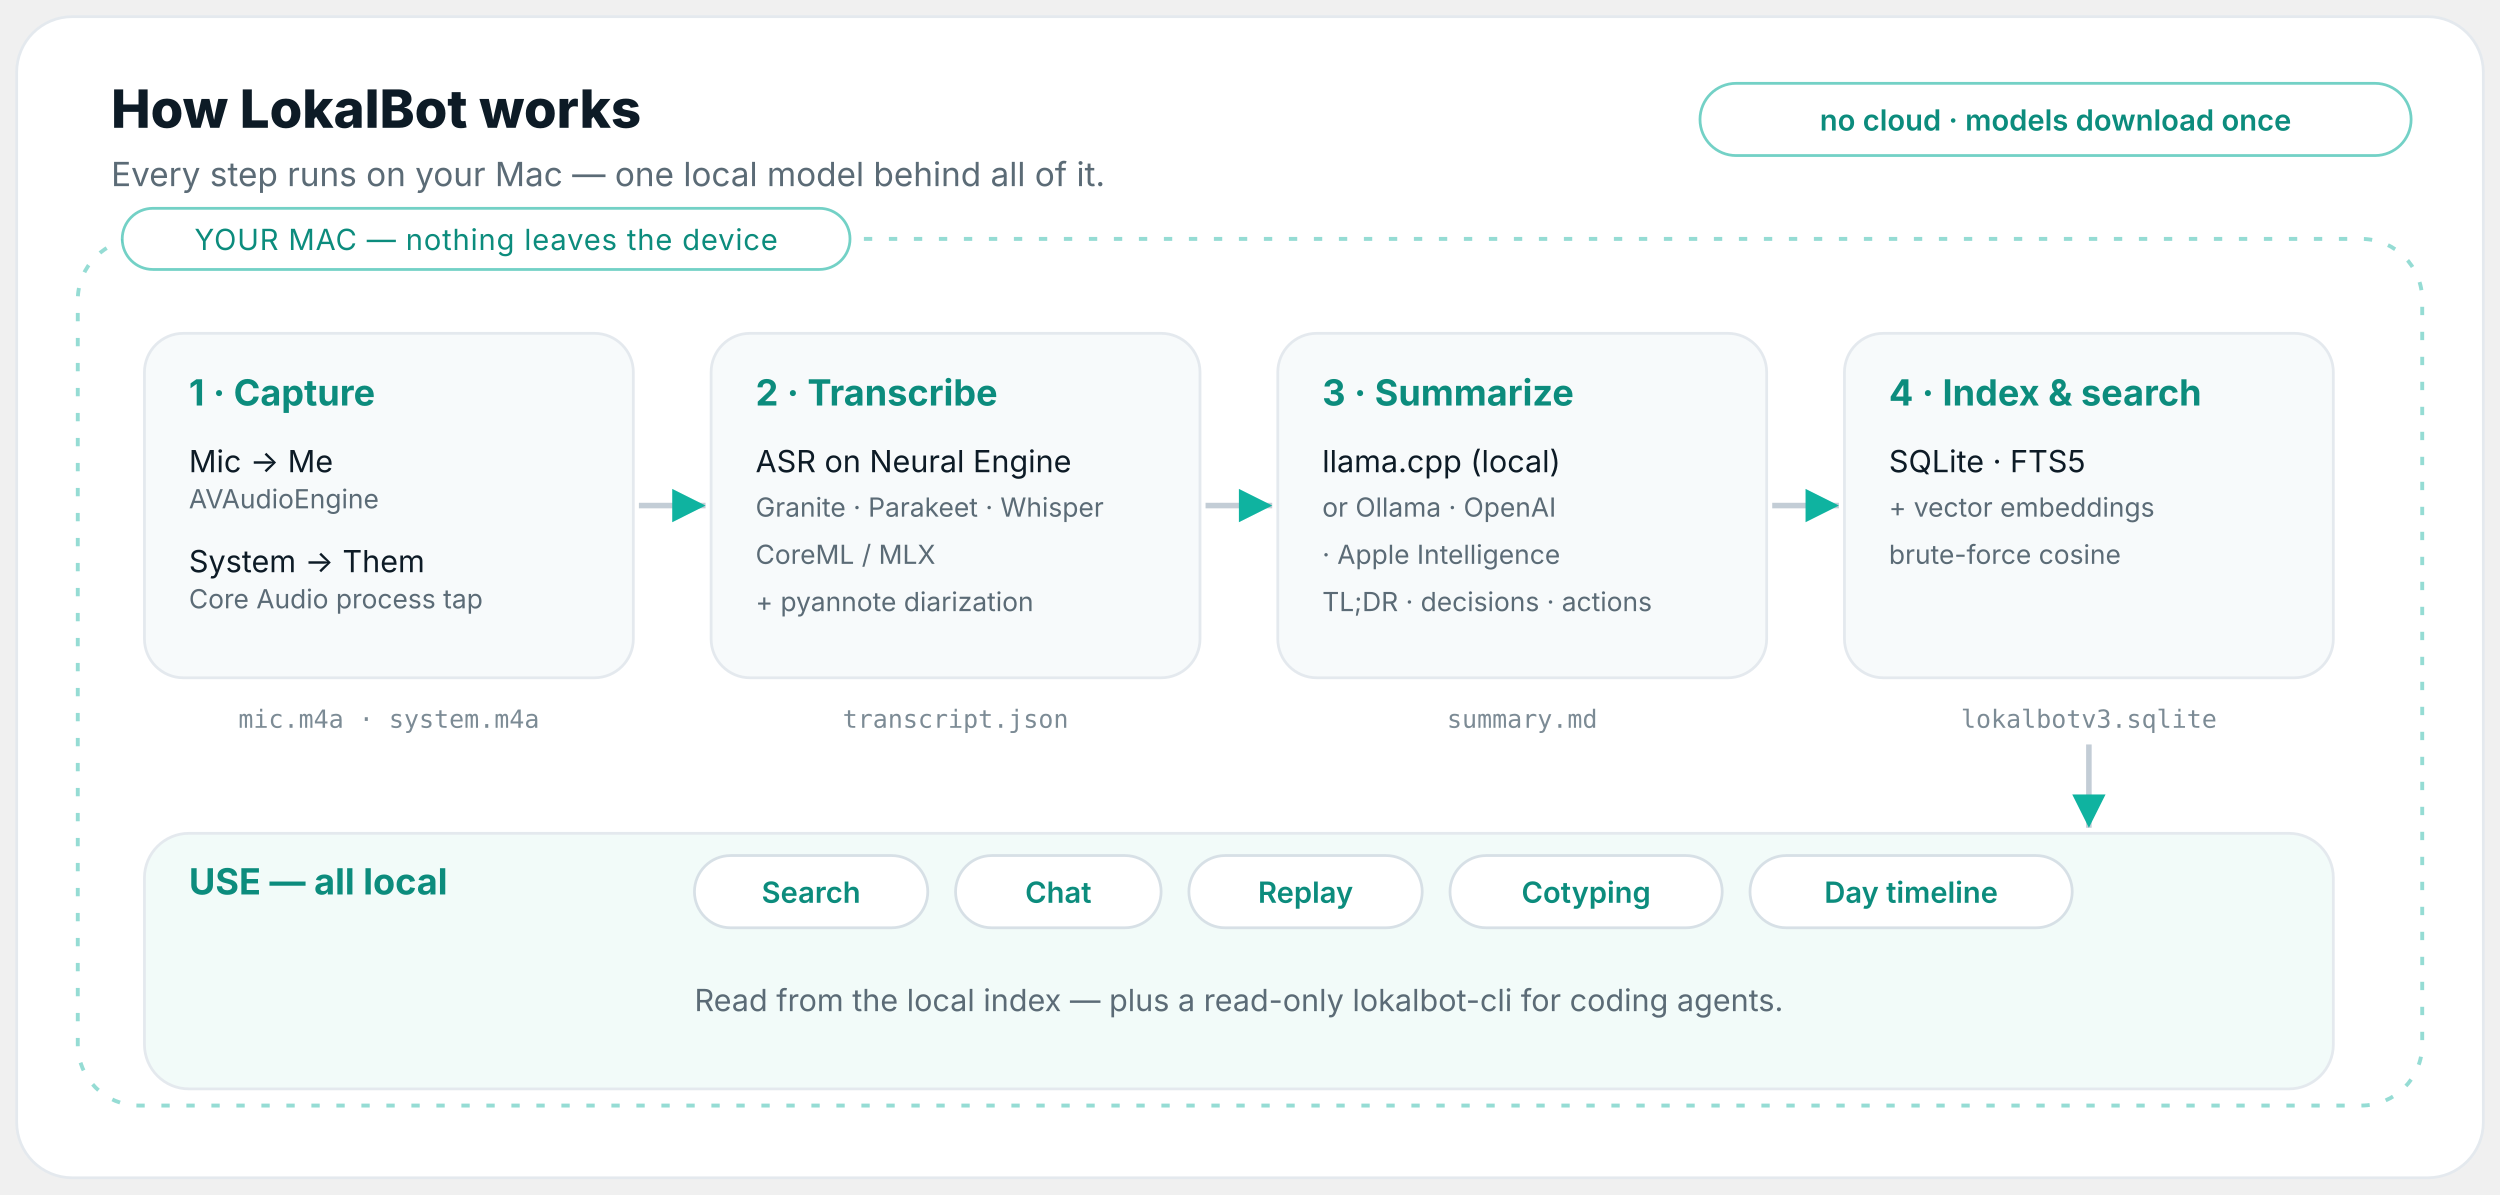
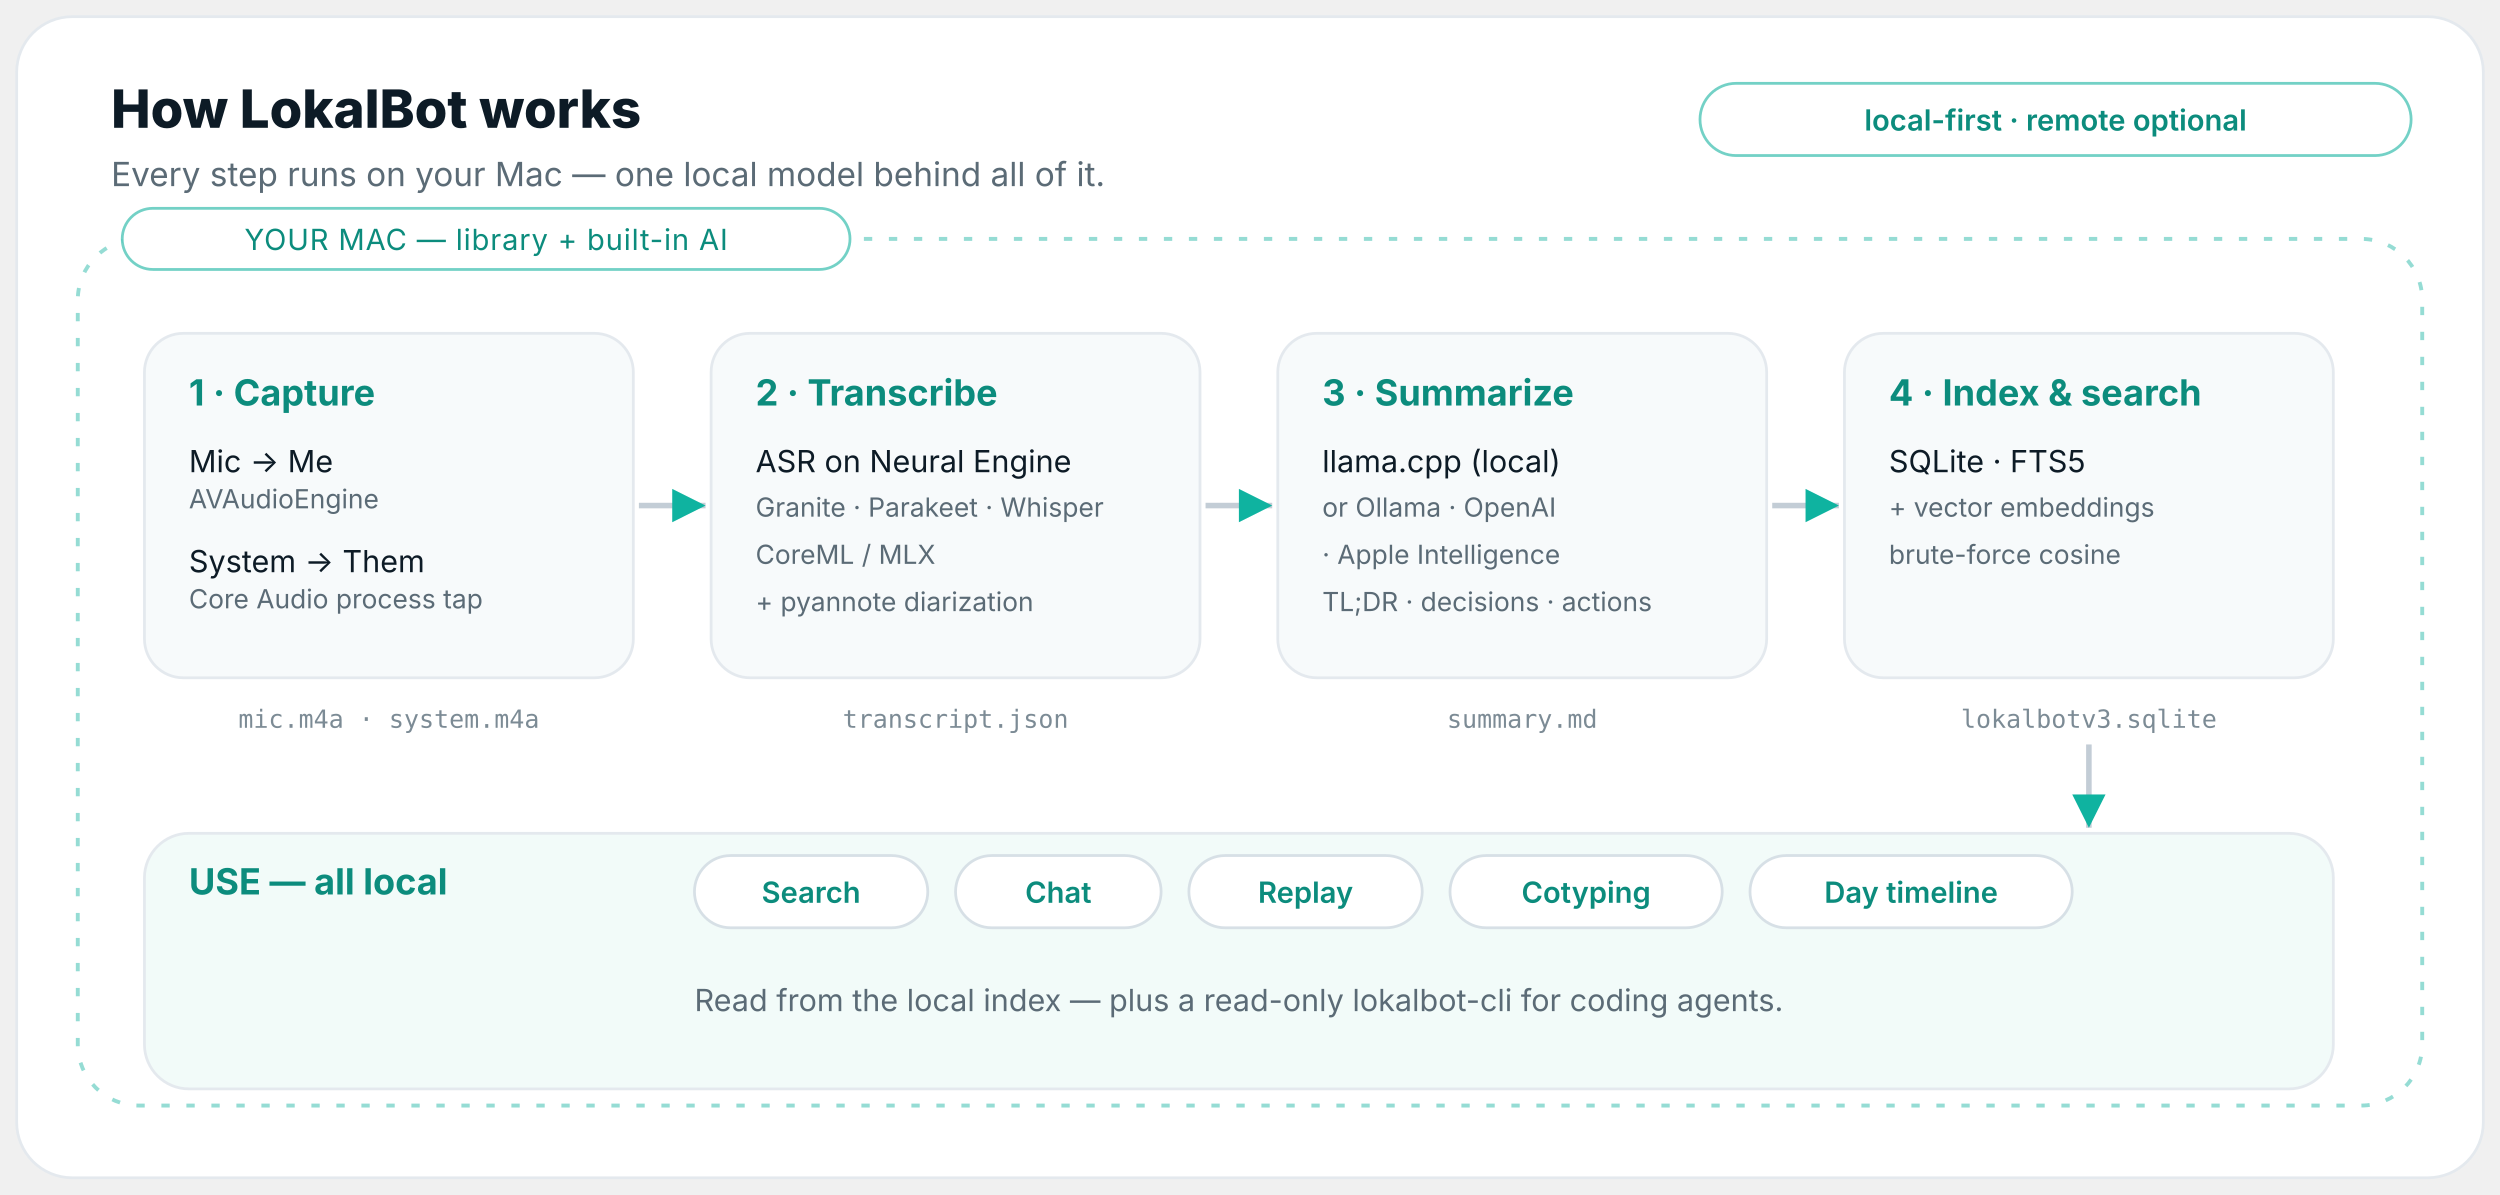
<svg xmlns="http://www.w3.org/2000/svg" viewBox="0 0 900 430" role="img" aria-labelledby="t d" font-family="-apple-system, BlinkMacSystemFont, 'SF Pro Text', 'Inter', system-ui, 'Segoe UI', Roboto, Helvetica, Arial, sans-serif">
  <defs>
    <marker id="ahl" markerWidth="9" markerHeight="9" refX="6" refY="3" orient="auto">
      <path d="M0,0 L6,3 L0,6 Z" fill="#0FB3A0" />
    </marker>
  </defs>
  <style>
    .hd{font-size:13px;font-weight:700;fill:#0C8C7D;}
    .ln{font-size:11px;fill:#0D1B26;}
    .sb{font-size:9.5px;fill:#5B6B76;}
    .fl{font-size:9px;fill:#7C8B95;font-family:ui-monospace,'SF Mono',Menlo,Consolas,monospace;}
    .pill{font-size:10.5px;font-weight:600;fill:#0C8C7D;}
  </style>
  <rect x="6" y="6" width="888" height="418" rx="20" fill="#FFFFFF" stroke="#E4E9EE" />
  <text x="40" y="46" font-size="19" font-weight="800" fill="#0D1B26">How LokalBot works</text>
  <text x="40" y="67" font-size="12" fill="#5B6B76">Every step runs on your Mac — one local model behind all of it.</text>
  <rect x="612" y="30" width="256" height="26" rx="13" fill="#FFFFFF" stroke="#16B3A1" stroke-opacity="0.6" />
-   <text x="740" y="47" text-anchor="middle" font-size="10.5" font-weight="600" fill="#0C8C7D">no cloud · models download once</text>
+   <text x="740" y="47" text-anchor="middle" font-size="10.5" font-weight="600" fill="#0C8C7D">local-first · remote optional</text>
  <rect x="28" y="86" width="844" height="312" rx="22" fill="none" stroke="#16B3A1" stroke-opacity="0.45" stroke-width="1.4" stroke-dasharray="3 6" />
  <rect x="44" y="75" width="262" height="22" rx="11" fill="#FFFFFF" stroke="#16B3A1" stroke-opacity="0.6" />
-   <text x="175" y="90" text-anchor="middle" font-size="10.5" letter-spacing="0.3" fill="#0C8C7D">YOUR MAC — nothing leaves the device</text>
+   <text x="175" y="90" text-anchor="middle" font-size="10.5" letter-spacing="0.3" fill="#0C8C7D">YOUR MAC — library + built-in AI</text>
  <g stroke="#C3CDD6" stroke-width="2">
    <line x1="230" y1="182" x2="254" y2="182" marker-end="url(#ahl)" />
    <line x1="434" y1="182" x2="458" y2="182" marker-end="url(#ahl)" />
    <line x1="638" y1="182" x2="662" y2="182" marker-end="url(#ahl)" />
    <line x1="752" y1="268" x2="752" y2="298" marker-end="url(#ahl)" />
  </g>
  <rect x="52" y="120" width="176" height="124" rx="14" fill="#F7FAFB" stroke="#E4E9EE" />
  <text class="hd" x="68" y="146">1 · Capture</text>
  <text class="ln" x="68" y="170">Mic → Me</text>
  <text class="sb" x="68" y="183">AVAudioEngine</text>
  <text class="ln" x="68" y="206">System → Them</text>
  <text class="sb" x="68" y="219">Core Audio process tap</text>
  <text class="fl" x="140" y="262" text-anchor="middle">mic.m4a · system.m4a</text>
  <rect x="256" y="120" width="176" height="124" rx="14" fill="#F7FAFB" stroke="#E4E9EE" />
  <text class="hd" x="272" y="146">2 · Transcribe</text>
  <text class="ln" x="272" y="170">ASR on Neural Engine</text>
  <text class="sb" x="272" y="186">Granite · Parakeet · Whisper</text>
  <text class="sb" x="272" y="203">CoreML / MLX</text>
  <text class="sb" x="272" y="220">+ pyannote diarization</text>
  <text class="fl" x="344" y="262" text-anchor="middle">transcript.json</text>
  <rect x="460" y="120" width="176" height="124" rx="14" fill="#F7FAFB" stroke="#E4E9EE" />
  <text class="hd" x="476" y="146">3 · Summarize</text>
  <text class="ln" x="476" y="170">llama.cpp (local)</text>
  <text class="sb" x="476" y="186">or Ollama · OpenAI</text>
  <text class="sb" x="476" y="203">· Apple Intelligence</text>
  <text class="sb" x="476" y="220">TL;DR · decisions · actions</text>
  <text class="fl" x="548" y="262" text-anchor="middle">summary.md</text>
  <rect x="664" y="120" width="176" height="124" rx="14" fill="#F7FAFB" stroke="#E4E9EE" />
  <text class="hd" x="680" y="146">4 · Index &amp; search</text>
  <text class="ln" x="680" y="170">SQLite · FTS5</text>
  <text class="sb" x="680" y="186">+ vector embeddings</text>
  <text class="sb" x="680" y="203">brute-force cosine</text>
  <text class="fl" x="752" y="262" text-anchor="middle">lokalbotv3.sqlite</text>
  <rect x="52" y="300" width="788" height="92" rx="16" fill="#F2FBF9" stroke="#E4E9EE" />
  <text x="68" y="322" class="hd">USE — all local</text>
  <g>
    <rect x="250" y="308" width="84" height="26" rx="13" fill="#FFFFFF" stroke="#D7E0E6" />
    <text class="pill" x="292" y="325" text-anchor="middle">Search</text>
    <rect x="344" y="308" width="74" height="26" rx="13" fill="#FFFFFF" stroke="#D7E0E6" />
    <text class="pill" x="381" y="325" text-anchor="middle">Chat</text>
    <rect x="428" y="308" width="84" height="26" rx="13" fill="#FFFFFF" stroke="#D7E0E6" />
    <text class="pill" x="470" y="325" text-anchor="middle">Replay</text>
    <rect x="522" y="308" width="98" height="26" rx="13" fill="#FFFFFF" stroke="#D7E0E6" />
    <text class="pill" x="571" y="325" text-anchor="middle">Cotyping</text>
    <rect x="630" y="308" width="116" height="26" rx="13" fill="#FFFFFF" stroke="#D7E0E6" />
    <text class="pill" x="688" y="325" text-anchor="middle">Day timeline</text>
  </g>
  <text x="446" y="364" text-anchor="middle" font-size="11" fill="#5B6B76">Read from the local index — plus a read-only lokalbot-cli for coding agents.</text>
</svg>
